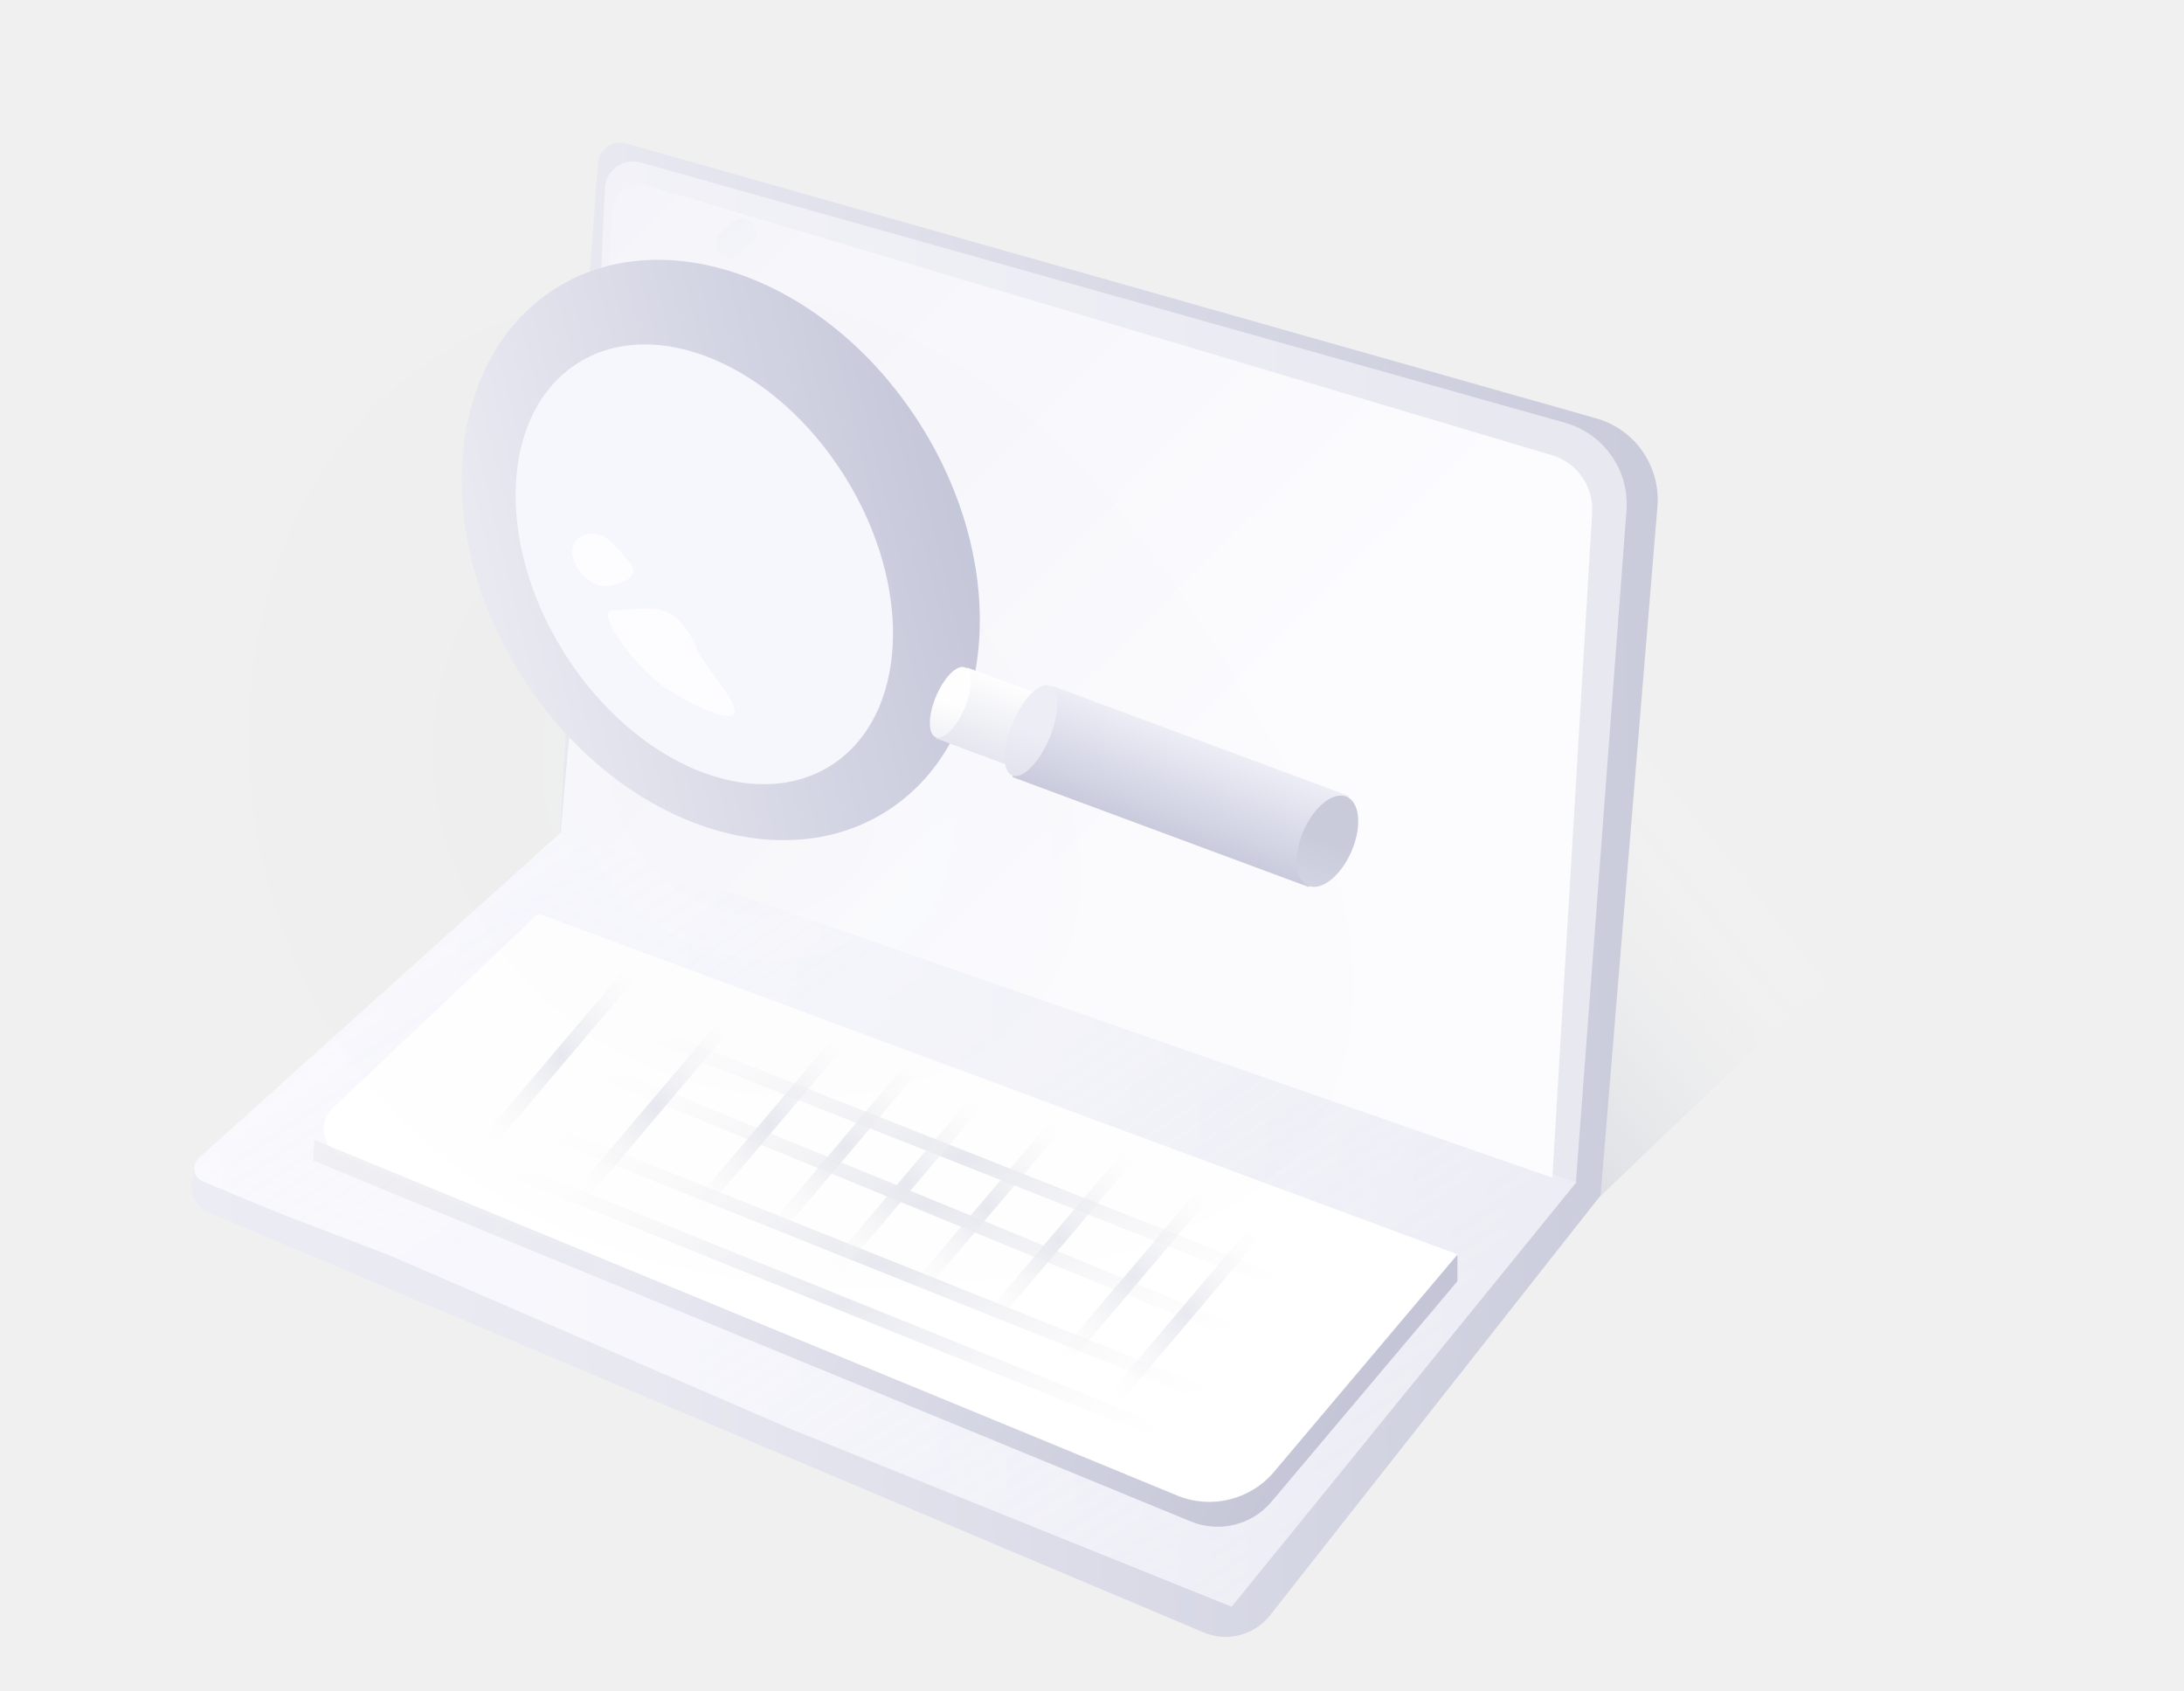
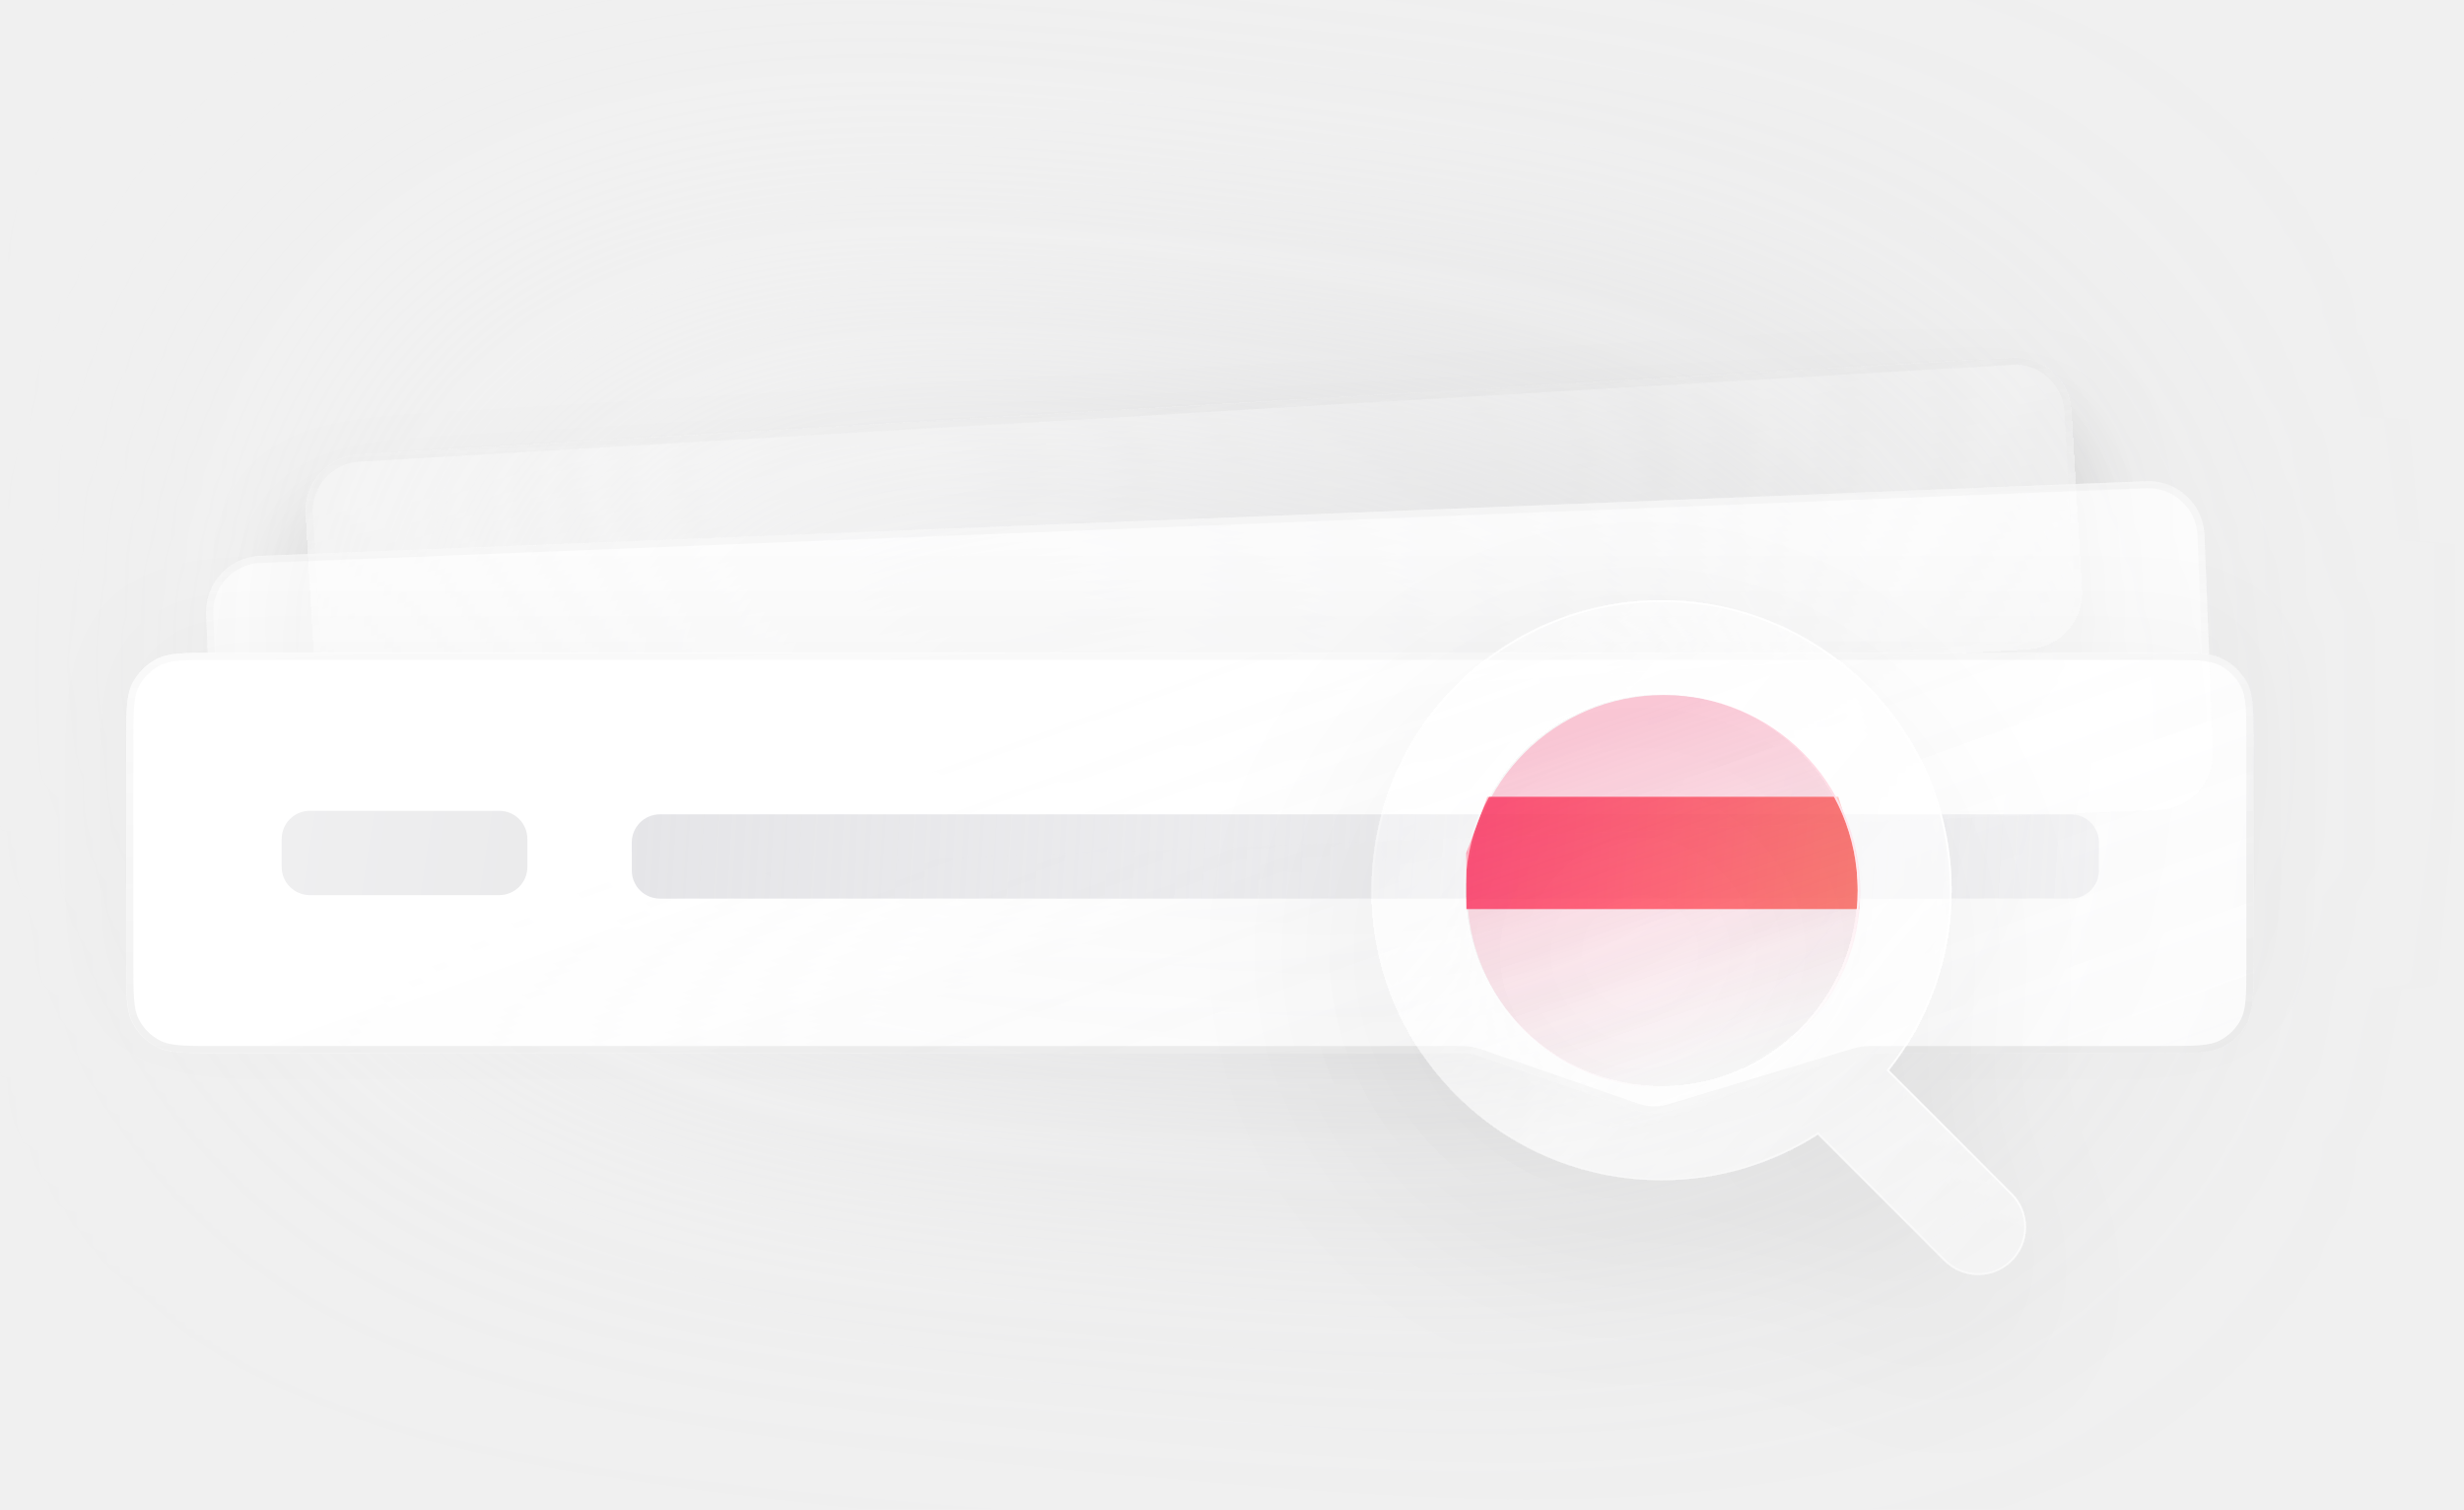
- <svg xmlns="http://www.w3.org/2000/svg" width="155" height="120" fill="none">
-   <path d="m154.22 46.099-40.998 39.146-64.144-30.217L61.48 25.49l92.74 20.609Z" fill="url(#a)" />
-   <path d="m113.594 84.854 4.034-48.893a6 6 0 0 0-4.343-6.266L44.44 10.181a1.57 1.57 0 0 0-1.995 1.392l-.958 12.486-2.52.504-1.007 13.1 2.771 4.409-1.007 17.382-25.49 23.294a2 2 0 0 0 .571 3.32l70.627 29.809c1.66.7 3.584.204 4.7-1.212l23.462-29.811Z" fill="url(#b)" />
-   <path d="m87.408 114.051 24.492-30.16-72.114-24.776-25.673 23.082a1 1 0 0 0 .285 1.667l5.397 2.238 7.866 3.013 28.618 12.384 31.129 12.552Z" fill="url(#c)" />
-   <path d="m89.042 107.214 14.451-18.153-65.29-24.213-14.615 13.838a2 2 0 0 0 .612 3.301l62.514 25.829a2 2 0 0 0 2.328-.602Z" fill="#fff" />
-   <path d="m111.842 83.926 3.59-47.689a6 6 0 0 0-4.356-6.226l-65.609-18.48a2 2 0 0 0-2.54 1.835L40.87 59.115l70.971 24.811Z" fill="url(#d)" />
-   <path d="m110.168 83.591 2.829-47.203a4 4 0 0 0-2.85-4.073L45.993 13.192a2 2 0 0 0-2.567 1.792l-.386 6.167-2.827 3.286-2.757 2.393v11.337l3.653 6.046-1.323 14.902 70.382 24.476Z" fill="url(#e)" />
-   <path d="M101.567 95.305 35.384 69.137" stroke="url(#f)" />
-   <path d="M98.588 99.015 32.396 71.842" stroke="url(#g)" />
-   <path d="M96.62 103.384 28.755 76.227" stroke="url(#h)" />
-   <path d="M93.298 106.093 26.102 78.929" stroke="url(#i)" />
-   <path d="m91.427 84.687-14.57 17.206" stroke="url(#j)" />
-   <path d="M87.72 82.044 73.15 99.249" stroke="url(#k)" />
-   <path d="M82.34 79.415 67.77 96.621" stroke="url(#l)" />
-   <path d="m77.298 77.119-14.57 17.205" stroke="url(#m)" />
-   <path d="m71.594 75.498-14.57 17.205" stroke="url(#n)" />
-   <path d="m67.218 72.86-14.57 17.205" stroke="url(#o)" />
-   <path d="m61.847 71.236-14.57 17.205" stroke="url(#p)" />
-   <path d="m53.801 69.971-7.284 8.603-7.285 8.603" stroke="url(#q)" />
-   <path d="m47.073 66.351-7.285 8.603-7.284 8.602" stroke="url(#r)" />
-   <path d="M103.434 90.945v-1.89l-13.02 15.424a6 6 0 0 1-6.872 1.676L22.304 80.914l-.074 1.468 62.284 25.616a5 5 0 0 0 5.724-1.401l13.196-15.652Z" fill="url(#s)" />
-   <path d="M53.416 15.88a1.05 1.05 0 0 1-.075 1.488l-.798.716a1.027 1.027 0 0 1-1.404-1.497l.766-.75a1.05 1.05 0 0 1 1.511.043Z" fill="url(#t)" fill-opacity=".4" />
-   <g filter="url(#u)">
-     <mask id="w" fill="#fff">
-       <ellipse rx="16.089" ry="22.93" transform="matrix(.82897 -.63026 .55176 .78176 51.155 39.041)" />
+ <svg xmlns="http://www.w3.org/2000/svg" width="351" height="215" viewBox="0 0 351 215" fill="none">
+   <g clip-path="url(#clip0_1189_2664)">
+     <mask id="mask0_1189_2664" style="mask-type:luminance" maskUnits="userSpaceOnUse" x="0" y="0" width="351" height="215">
+       <path d="M351 0H0V215H351V0Z" fill="white" />
    </mask>
-     <path d="M47.913 41.507c1.501 2.127 1.72 3.893 1.709 4.378-.005.194-.033-.258.372-1.156.44-.978 1.322-2.29 2.778-3.397l22.07 31.27c10.56-8.028 14.366-19.794 14.6-29.393.236-9.673-2.885-19.14-8.37-26.913l-33.16 25.21Zm4.859-.175c1.456-1.107 2.926-1.583 3.958-1.724.947-.13 1.353.034 1.174-.02-.45-.135-2.005-.884-3.507-3.012L21.24 61.786c5.485 7.773 13.241 13.716 22.198 16.4 8.888 2.663 20.845 2.445 31.405-5.583l-22.07-31.27Zm1.625-4.756c-1.501-2.127-1.72-3.893-1.709-4.378.005-.194.033.258-.372 1.156-.44.978-1.322 2.29-2.778 3.397L27.468 5.48c-10.56 8.028-14.366 19.794-14.6 29.393-.236 9.673 2.885 19.14 8.37 26.913l33.16-25.21Zm-4.859.175c-1.456 1.107-2.926 1.583-3.958 1.724-.947.13-1.354-.034-1.174.02.449.134 2.005.884 3.507 3.012l33.158-25.21C75.585 8.523 67.83 2.58 58.873-.104 49.984-2.766 38.028-2.548 27.468 5.48l22.07 31.27Z" fill="url(#v)" mask="url(#w)" />
-     <ellipse rx="11.318" ry="17.605" transform="matrix(.83887 -.61593 .53659 .7931 49.985 40.058)" fill="#F6F6FD" />
-     <path transform="matrix(.90428 .33568 -.41702 .94641 68.622 47.386)" fill="url(#x)" d="M0 0h8.086v5.306H0z" />
-     <path transform="matrix(.90428 .33568 -.41702 .94641 74.69 48.684)" fill="url(#y)" d="M0 0h23.267v6.834H0z" />
-     <ellipse rx="1.137" ry="2.6" transform="matrix(.91688 .30592 -.38854 .95644 67.444 49.852)" fill="url(#z)" />
-     <ellipse rx="1.464" ry="3.348" transform="matrix(.91688 .30592 -.38854 .95644 73.172 51.86)" fill="url(#A)" />
-     <ellipse rx="1.923" ry="3.333" transform="matrix(.91688 .30592 -.38854 .95644 94.208 59.714)" fill="url(#B)" />
-     <g style="mix-blend-mode:lighten" opacity=".79" fill="#fff">
-       <path d="M43.279 41.565c-1.877.4-3.729-2.804-1.936-3.534 1.486-.606 2.264.708 3.177 1.676.82.87.57 1.471-1.241 1.858ZM47.02 48.662c-2.117-1.52-4.833-5.283-3.514-5.337 2.927-.118 4.466-.808 6.024 2.88.469 1.109 2.893 3.643 2.587 4.409-.304.765-3.448-.77-5.096-1.952Z" />
+     <g mask="url(#mask0_1189_2664)">
+       <g opacity="0.98" filter="url(#filter0_f_1189_2664)">
+         <path d="M266.731 77.958L75.955 60L70 123.262L260.776 141.22L266.731 77.958Z" fill="url(#paint0_linear_1189_2664)" fill-opacity="0.6" />
+       </g>
+       <g opacity="0.6" filter="url(#filter1_d_1189_2664)">
+         <path d="M286.58 50.968L51.107 64.769C46.697 65.028 43.331 68.813 43.589 73.224L45.083 98.713C45.342 103.123 49.127 106.489 53.537 106.231L289.01 92.43C293.421 92.171 296.787 88.386 296.529 83.976L295.035 58.486C294.776 54.076 290.991 50.71 286.58 50.968Z" fill="url(#paint1_linear_1189_2664)" />
+         <path d="M286.609 51.467L51.137 65.268C47.002 65.511 43.846 69.059 44.088 73.194L45.582 98.683C45.825 102.819 49.373 105.974 53.508 105.732L288.981 91.931C293.116 91.688 296.272 88.14 296.029 84.005L294.535 58.516C294.293 54.38 290.744 51.225 286.609 51.467Z" stroke="url(#paint2_linear_1189_2664)" />
+       </g>
+       <g opacity="0.8">
+         <path d="M305.717 68.549L37.048 79.197C32.634 79.372 29.197 83.093 29.372 87.508L30.595 118.376C30.77 122.79 34.491 126.228 38.906 126.053L307.574 115.404C311.989 115.23 315.426 111.509 315.251 107.094L314.028 76.226C313.853 71.811 310.132 68.374 305.717 68.549Z" fill="url(#paint3_linear_1189_2664)" />
+         <path d="M305.717 68.549L37.048 79.197C32.634 79.372 29.197 83.093 29.372 87.508L30.595 118.376C30.77 122.79 34.491 126.228 38.906 126.053L307.574 115.404C311.989 115.23 315.426 111.509 315.251 107.094L314.028 76.226C313.853 71.811 310.132 68.374 305.717 68.549Z" fill="white" />
+         <path d="M305.737 69.049L37.068 79.697C32.929 79.861 29.707 83.349 29.871 87.488L31.095 118.356C31.259 122.495 34.747 125.717 38.886 125.553L307.555 114.905C311.694 114.741 314.916 111.253 314.752 107.114L313.529 76.246C313.365 72.107 309.876 68.885 305.737 69.049Z" stroke="url(#paint4_linear_1189_2664)" />
+       </g>
+       <g filter="url(#filter2_d_1189_2664)">
+         <path d="M18 105.8C18 101.32 18 99.079 18.872 97.368C19.639 95.863 20.863 94.639 22.368 93.872C24.079 93 26.32 93 30.8 93H308.2C312.68 93 314.921 93 316.632 93.872C318.137 94.639 319.361 95.863 320.128 97.368C321 99.079 321 101.32 321 105.8V137.2C321 141.68 321 143.921 320.128 145.632C319.361 147.137 318.137 148.361 316.632 149.128C314.921 150 312.68 150 308.2 150H267.144C266.435 150 266.081 150 265.729 150.031C265.417 150.059 265.107 150.105 264.8 150.169C264.455 150.241 264.116 150.343 263.437 150.548L239.472 157.798C237.997 158.244 237.26 158.468 236.51 158.547C235.844 158.618 235.172 158.604 234.509 158.508C233.762 158.398 233.034 158.147 231.579 157.643L211.534 150.704C210.774 150.441 210.393 150.309 210.004 150.217C209.658 150.134 209.307 150.075 208.953 150.04C208.555 150 208.152 150 207.347 150H30.8C26.32 150 24.079 150 22.368 149.128C20.863 148.361 19.639 147.137 18.872 145.632C18 143.921 18 141.68 18 137.2V105.8Z" fill="url(#paint5_linear_1189_2664)" />
+         <path d="M18 105.8C18 101.32 18 99.079 18.872 97.368C19.639 95.863 20.863 94.639 22.368 93.872C24.079 93 26.32 93 30.8 93H308.2C312.68 93 314.921 93 316.632 93.872C318.137 94.639 319.361 95.863 320.128 97.368C321 99.079 321 101.32 321 105.8V137.2C321 141.68 321 143.921 320.128 145.632C319.361 147.137 318.137 148.361 316.632 149.128C314.921 150 312.68 150 308.2 150H267.144C266.435 150 266.081 150 265.729 150.031C265.417 150.059 265.107 150.105 264.8 150.169C264.455 150.241 264.116 150.343 263.437 150.548L239.472 157.798C237.997 158.244 237.26 158.468 236.51 158.547C235.844 158.618 235.172 158.604 234.509 158.508C233.762 158.398 233.034 158.147 231.579 157.643L211.534 150.704C210.774 150.441 210.393 150.309 210.004 150.217C209.658 150.134 209.307 150.075 208.953 150.04C208.555 150 208.152 150 207.347 150H30.8C26.32 150 24.079 150 22.368 149.128C20.863 148.361 19.639 147.137 18.872 145.632C18 143.921 18 141.68 18 137.2V105.8Z" fill="white" fill-opacity="0.8" />
+         <path d="M30.8 93.5H308.2C310.448 93.5 312.105 93.5 313.414 93.607C314.717 93.714 315.632 93.923 316.405 94.317C317.816 95.037 318.964 96.184 319.683 97.595C320.077 98.368 320.286 99.283 320.393 100.586C320.5 101.895 320.5 103.552 320.5 105.8V137.2C320.5 139.448 320.5 141.105 320.393 142.414C320.286 143.717 320.077 144.632 319.683 145.405C318.964 146.816 317.816 147.963 316.405 148.683C315.632 149.077 314.717 149.286 313.414 149.393C312.105 149.5 310.448 149.5 308.2 149.5H267.144H267.117C266.434 149.5 266.059 149.5 265.685 149.533C265.354 149.562 265.024 149.611 264.698 149.679C264.331 149.756 263.972 149.864 263.318 150.062L263.293 150.07L239.327 157.32C237.835 157.771 237.15 157.976 236.457 158.05C235.833 158.116 235.202 158.104 234.581 158.013C233.892 157.912 233.215 157.68 231.742 157.17L211.698 150.232L211.669 150.222C210.935 149.968 210.533 149.829 210.119 149.73C209.752 149.643 209.379 149.58 209.003 149.542C208.58 149.5 208.154 149.5 207.378 149.5H207.347H30.8C28.552 149.5 26.895 149.5 25.586 149.393C24.283 149.286 23.369 149.077 22.595 148.683C21.184 147.963 20.037 146.816 19.317 145.405C18.923 144.632 18.714 143.717 18.607 142.414C18.5 141.105 18.5 139.448 18.5 137.2V105.8C18.5 103.552 18.5 101.895 18.607 100.586C18.714 99.283 18.923 98.368 19.317 97.595C20.037 96.184 21.184 95.037 22.595 94.317C23.369 93.923 24.283 93.714 25.586 93.607C26.895 93.5 28.552 93.5 30.8 93.5Z" stroke="url(#paint6_linear_1189_2664)" stroke-opacity="0.3" />
+       </g>
+       <path d="M71.125 115.5H44.125C41.916 115.5 40.125 117.291 40.125 119.5V123.5C40.125 125.709 41.916 127.5 44.125 127.5H71.125C73.334 127.5 75.125 125.709 75.125 123.5V119.5C75.125 117.291 73.334 115.5 71.125 115.5Z" fill="url(#paint7_linear_1189_2664)" fill-opacity="0.4" />
+       <path d="M295 116H94C91.791 116 90 117.791 90 120V124C90 126.209 91.791 128 94 128H295C297.209 128 299 126.209 299 124V120C299 117.791 297.209 116 295 116Z" fill="url(#paint8_linear_1189_2664)" />
+       <path d="M211.875 113.5H261.875L264.375 121.5L264.875 129.5H208.875V121.5L211.875 113.5Z" fill="url(#paint9_linear_1189_2664)" fill-opacity="0.9" />
+       <g filter="url(#filter3_di_1189_2664)">
+         <path fill-rule="evenodd" clip-rule="evenodd" d="M195.387 126.806C195.387 103.994 213.88 85.5 236.693 85.5C259.506 85.5 278 103.994 278 126.806C278 136.498 274.662 145.41 269.073 152.456L286.607 169.989C289.265 172.647 289.265 176.956 286.607 179.614C283.949 182.272 279.639 182.272 276.981 179.614L258.966 161.599C252.54 165.722 244.896 168.113 236.693 168.113C213.88 168.113 195.387 149.619 195.387 126.806ZM236.694 154.749C252.126 154.749 264.636 142.239 264.636 126.806C264.636 111.374 252.126 98.864 236.694 98.864C221.261 98.864 208.751 111.374 208.751 126.806C208.751 142.239 221.261 154.749 236.694 154.749Z" fill="url(#paint10_linear_1189_2664)" fill-opacity="0.6" />
+         <mask id="mask1_1189_2664" style="mask-type:luminance" maskUnits="userSpaceOnUse" x="195" y="85" width="94" height="97">
+           <path fill-rule="evenodd" clip-rule="evenodd" d="M195.387 126.806C195.387 103.994 213.88 85.5 236.693 85.5C259.506 85.5 278 103.994 278 126.806C278 136.498 274.662 145.41 269.073 152.456L286.607 169.989C289.265 172.647 289.265 176.956 286.607 179.614C283.949 182.272 279.639 182.272 276.981 179.614L258.966 161.599C252.54 165.722 244.896 168.113 236.693 168.113C213.88 168.113 195.387 149.619 195.387 126.806ZM236.694 154.749C252.126 154.749 264.636 142.239 264.636 126.806C264.636 111.374 252.126 98.864 236.694 98.864C221.261 98.864 208.751 111.374 208.751 126.806C208.751 142.239 221.261 154.749 236.694 154.749Z" fill="url(#paint11_linear_1189_2664)" />
+         </mask>
+         <g mask="url(#mask1_1189_2664)">
+           <path d="M269.073 152.456L268.878 152.3L268.739 152.475L268.897 152.632L269.073 152.456ZM258.966 161.599L259.143 161.423L259.001 161.28L258.831 161.389L258.966 161.599ZM236.693 85.25C213.742 85.25 195.137 103.855 195.137 126.806H195.637C195.637 104.132 214.018 85.75 236.693 85.75V85.25ZM278.25 126.806C278.25 103.855 259.644 85.25 236.693 85.25V85.75C259.368 85.75 277.75 104.132 277.75 126.806H278.25ZM269.269 152.611C274.892 145.523 278.25 136.556 278.25 126.806H277.75C277.75 136.44 274.432 145.297 268.878 152.3L269.269 152.611ZM286.784 169.812L269.25 152.279L268.897 152.632L286.43 170.166L286.784 169.812ZM286.784 179.791C289.539 177.036 289.539 172.568 286.784 169.812L286.43 170.166C288.99 172.726 288.99 176.877 286.43 179.438L286.784 179.791ZM276.805 179.791C279.56 182.547 284.028 182.547 286.784 179.791L286.43 179.438C283.87 181.998 279.718 181.998 277.158 179.438L276.805 179.791ZM258.79 161.776L276.805 179.791L277.158 179.438L259.143 161.423L258.79 161.776ZM236.693 168.363C244.945 168.363 252.636 165.958 259.101 161.81L258.831 161.389C252.444 165.487 244.846 167.863 236.693 167.863V168.363ZM195.137 126.806C195.137 149.757 213.742 168.363 236.693 168.363V167.863C214.018 167.863 195.637 149.481 195.637 126.806H195.137ZM264.386 126.806C264.386 142.101 251.988 154.499 236.694 154.499V154.999C252.264 154.999 264.886 142.377 264.886 126.806H264.386ZM236.694 99.114C251.988 99.114 264.386 111.512 264.386 126.806H264.886C264.886 111.236 252.264 98.614 236.694 98.614V99.114ZM209.001 126.806C209.001 111.512 221.399 99.114 236.694 99.114V98.614C221.123 98.614 208.501 111.236 208.501 126.806H209.001ZM236.694 154.499C221.399 154.499 209.001 142.101 209.001 126.806H208.501C208.501 142.377 221.123 154.999 236.694 154.999V154.499Z" fill="url(#paint12_linear_1189_2664)" />
+         </g>
+       </g>
+       <path d="M237 155C252.464 155 265 142.464 265 127C265 111.536 252.464 99 237 99C221.536 99 209 111.536 209 127C209 142.464 221.536 155 237 155Z" fill="url(#paint13_linear_1189_2664)" fill-opacity="0.4" />
    </g>
  </g>
  <defs>
-     <radialGradient id="f" cx="0" cy="0" r="1" gradientUnits="userSpaceOnUse" gradientTransform="matrix(.1233 13.38803 -32.968 .30365 68.475 82.221)">
-       <stop stop-color="#E8E9F0" />
-       <stop offset="1" stop-color="#F7F7F7" stop-opacity="0" />
-     </radialGradient>
-     <radialGradient id="g" cx="0" cy="0" r="1" gradientUnits="userSpaceOnUse" gradientTransform="rotate(89.472 -10.363 75.763) scale(13.8907 32.9694)">
-       <stop stop-color="#E8E9F0" />
-       <stop offset="1" stop-color="#F7F7F7" stop-opacity="0" />
-     </radialGradient>
-     <radialGradient id="h" cx="0" cy="0" r="1" gradientUnits="userSpaceOnUse" gradientTransform="rotate(89.472 -13.974 76.537) scale(13.8907 33.8062)">
-       <stop stop-color="#E8E9F0" />
-       <stop offset="1" stop-color="#F7F7F7" stop-opacity="0" />
-     </radialGradient>
-     <radialGradient id="i" cx="0" cy="0" r="1" gradientUnits="userSpaceOnUse" gradientTransform="rotate(89.472 -16.834 76.381) scale(13.8907 33.4715)">
-       <stop stop-color="#E8E9F0" />
-       <stop offset="1" stop-color="#F7F7F7" stop-opacity="0" />
-     </radialGradient>
-     <radialGradient id="j" cx="0" cy="0" r="1" gradientUnits="userSpaceOnUse" gradientTransform="matrix(.0786 8.53486 -7.3634 .06782 84.142 93.29)">
-       <stop stop-color="#E8E9F0" />
-       <stop offset="1" stop-color="#F7F7F7" stop-opacity="0" />
-     </radialGradient>
-     <radialGradient id="k" cx="0" cy="0" r="1" gradientUnits="userSpaceOnUse" gradientTransform="matrix(.0786 8.53486 -7.3634 .06782 80.435 90.646)">
-       <stop stop-color="#E8E9F0" />
-       <stop offset="1" stop-color="#F7F7F7" stop-opacity="0" />
-     </radialGradient>
-     <radialGradient id="l" cx="0" cy="0" r="1" gradientUnits="userSpaceOnUse" gradientTransform="matrix(.0786 8.53486 -7.3634 .06782 75.055 88.018)">
-       <stop stop-color="#E8E9F0" />
-       <stop offset="1" stop-color="#F7F7F7" stop-opacity="0" />
-     </radialGradient>
-     <radialGradient id="m" cx="0" cy="0" r="1" gradientUnits="userSpaceOnUse" gradientTransform="rotate(89.472 -8.25 78.191) scale(8.53522 7.36372)">
-       <stop stop-color="#E8E9F0" />
-       <stop offset="1" stop-color="#F7F7F7" stop-opacity="0" />
-     </radialGradient>
-     <radialGradient id="n" cx="0" cy="0" r="1" gradientUnits="userSpaceOnUse" gradientTransform="matrix(.0786 8.53486 -7.3634 .06782 64.309 84.1)">
-       <stop stop-color="#E8E9F0" />
-       <stop offset="1" stop-color="#F7F7F7" stop-opacity="0" />
-     </radialGradient>
-     <radialGradient id="o" cx="0" cy="0" r="1" gradientUnits="userSpaceOnUse" gradientTransform="matrix(.0786 8.53486 -7.3634 .06782 59.933 81.463)">
-       <stop stop-color="#E8E9F0" />
-       <stop offset="1" stop-color="#F7F7F7" stop-opacity="0" />
-     </radialGradient>
-     <radialGradient id="p" cx="0" cy="0" r="1" gradientUnits="userSpaceOnUse" gradientTransform="matrix(.0786 8.53486 -7.3634 .06782 54.562 79.839)">
-       <stop stop-color="#E8E9F0" />
-       <stop offset="1" stop-color="#F7F7F7" stop-opacity="0" />
-     </radialGradient>
-     <radialGradient id="q" cx="0" cy="0" r="1" gradientUnits="userSpaceOnUse" gradientTransform="matrix(.0786 8.53486 -7.3634 .06782 46.517 78.574)">
-       <stop stop-color="#E8E9F0" />
-       <stop offset="1" stop-color="#F7F7F7" stop-opacity="0" />
-     </radialGradient>
-     <radialGradient id="r" cx="0" cy="0" r="1" gradientUnits="userSpaceOnUse" gradientTransform="matrix(.0786 8.53486 -7.3634 .06782 39.788 74.954)">
-       <stop stop-color="#E8E9F0" />
-       <stop offset="1" stop-color="#F7F7F7" stop-opacity="0" />
-     </radialGradient>
-     <linearGradient id="a" x1="81.938" y1="96.618" x2="125.649" y2="61.843" gradientUnits="userSpaceOnUse">
-       <stop stop-color="#798196" />
-       <stop offset="1" stop-color="#fff" stop-opacity="0" />
+     <filter id="filter0_f_1189_2664" x="-30" y="-40" width="396.731" height="281.22" filterUnits="userSpaceOnUse" color-interpolation-filters="sRGB">
+       <feFlood flood-opacity="0" result="BackgroundImageFix" />
+       <feBlend mode="normal" in="SourceGraphic" in2="BackgroundImageFix" result="shape" />
+       <feGaussianBlur stdDeviation="50" result="effect1_foregroundBlur_1189_2664" />
+     </filter>
+     <filter id="filter1_d_1189_2664" x="30.575" y="46.954" width="278.968" height="81.291" filterUnits="userSpaceOnUse" color-interpolation-filters="sRGB">
+       <feFlood flood-opacity="0" result="BackgroundImageFix" />
+       <feColorMatrix in="SourceAlpha" type="matrix" values="0 0 0 0 0 0 0 0 0 0 0 0 0 0 0 0 0 0 127 0" result="hardAlpha" />
+       <feOffset dy="9" />
+       <feGaussianBlur stdDeviation="6.5" />
+       <feComposite in2="hardAlpha" operator="out" />
+       <feColorMatrix type="matrix" values="0 0 0 0 0 0 0 0 0 0 0 0 0 0 0 0 0 0 0.25 0" />
+       <feBlend mode="normal" in2="BackgroundImageFix" result="effect1_dropShadow_1189_2664" />
+       <feBlend mode="normal" in="SourceGraphic" in2="effect1_dropShadow_1189_2664" result="shape" />
+     </filter>
+     <filter id="filter2_d_1189_2664" x="4" y="74" width="331" height="93.592" filterUnits="userSpaceOnUse" color-interpolation-filters="sRGB">
+       <feFlood flood-opacity="0" result="BackgroundImageFix" />
+       <feColorMatrix in="SourceAlpha" type="matrix" values="0 0 0 0 0 0 0 0 0 0 0 0 0 0 0 0 0 0 127 0" result="hardAlpha" />
+       <feOffset dy="-5" />
+       <feGaussianBlur stdDeviation="7" />
+       <feComposite in2="hardAlpha" operator="out" />
+       <feColorMatrix type="matrix" values="0 0 0 0 0 0 0 0 0 0 0 0 0 0 0 0 0 0 0.02 0" />
+       <feBlend mode="normal" in2="BackgroundImageFix" result="effect1_dropShadow_1189_2664" />
+       <feBlend mode="normal" in="SourceGraphic" in2="effect1_dropShadow_1189_2664" result="shape" />
+     </filter>
+     <filter id="filter3_di_1189_2664" x="167.387" y="69.5" width="143.214" height="146.107" filterUnits="userSpaceOnUse" color-interpolation-filters="sRGB">
+       <feFlood flood-opacity="0" result="BackgroundImageFix" />
+       <feColorMatrix in="SourceAlpha" type="matrix" values="0 0 0 0 0 0 0 0 0 0 0 0 0 0 0 0 0 0 127 0" result="hardAlpha" />
+       <feOffset dx="-3" dy="9" />
+       <feGaussianBlur stdDeviation="12.5" />
+       <feComposite in2="hardAlpha" operator="out" />
+       <feColorMatrix type="matrix" values="0 0 0 0 0 0 0 0 0 0 0 0 0 0 0 0 0 0 0.06 0" />
+       <feBlend mode="normal" in2="BackgroundImageFix" result="effect1_dropShadow_1189_2664" />
+       <feBlend mode="normal" in="SourceGraphic" in2="effect1_dropShadow_1189_2664" result="shape" />
+       <feColorMatrix in="SourceAlpha" type="matrix" values="0 0 0 0 0 0 0 0 0 0 0 0 0 0 0 0 0 0 127 0" result="hardAlpha" />
+       <feOffset dy="4" />
+       <feGaussianBlur stdDeviation="1.5" />
+       <feComposite in2="hardAlpha" operator="arithmetic" k2="-1" k3="1" />
+       <feColorMatrix type="matrix" values="0 0 0 0 1 0 0 0 0 1 0 0 0 0 1 0 0 0 0.08 0" />
+       <feBlend mode="normal" in2="shape" result="effect2_innerShadow_1189_2664" />
+     </filter>
+     <linearGradient id="paint0_linear_1189_2664" x1="267" y1="158" x2="198.094" y2="38.241" gradientUnits="userSpaceOnUse">
+       <stop stop-color="#818186" />
+       <stop offset="0.898" stop-color="#E4E4E7" />
+       <stop offset="1" stop-color="white" />
    </linearGradient>
-     <linearGradient id="b" x1="133.101" y1="113.154" x2="-120.025" y2="121.054" gradientUnits="userSpaceOnUse">
-       <stop stop-color="#C4C6D7" />
-       <stop offset=".342" stop-color="#E8E8F1" />
-       <stop offset="1" stop-color="#FCFCFF" />
+     <linearGradient id="paint1_linear_1189_2664" x1="75.051" y1="66.248" x2="90.1" y2="139.029" gradientUnits="userSpaceOnUse">
+       <stop stop-color="white" stop-opacity="0.4" />
+       <stop offset="1" stop-color="white" stop-opacity="0" />
    </linearGradient>
-     <linearGradient id="c" x1="16.875" y1="35.559" x2="186.189" y2="292.793" gradientUnits="userSpaceOnUse">
-       <stop stop-color="#FAFAFF" />
-       <stop offset="1" stop-color="#FAFAFF" stop-opacity="0" />
+     <linearGradient id="paint2_linear_1189_2664" x1="160.106" y1="55.535" x2="162.455" y2="117.071" gradientUnits="userSpaceOnUse">
+       <stop stop-color="#B6B6B6" stop-opacity="0.16" />
+       <stop offset="1" stop-color="white" stop-opacity="0" />
    </linearGradient>
-     <linearGradient id="d" x1="106.595" y1="60.564" x2="-21.23" y2="60.591" gradientUnits="userSpaceOnUse">
-       <stop stop-color="#E8E8F1" />
-       <stop offset="1" stop-color="#FCFCFF" />
+     <linearGradient id="paint3_linear_1189_2664" x1="65.14" y1="81.335" x2="80.552" y2="163.821" gradientUnits="userSpaceOnUse">
+       <stop stop-color="white" stop-opacity="0.4" />
+       <stop offset="1" stop-color="white" stop-opacity="0" />
    </linearGradient>
-     <linearGradient id="e" x1="-22.247" y1="-48.046" x2="83.204" y2="58.006" gradientUnits="userSpaceOnUse">
-       <stop stop-color="#E8E8F1" />
-       <stop offset="1" stop-color="#FCFCFF" />
+     <linearGradient id="paint4_linear_1189_2664" x1="161.565" y1="71.038" x2="162.871" y2="127.567" gradientUnits="userSpaceOnUse">
+       <stop stop-color="#C8C8C8" stop-opacity="0.16" />
+       <stop offset="1" stop-color="white" stop-opacity="0" />
    </linearGradient>
-     <linearGradient id="s" x1="87.341" y1="113.38" x2="-2.963" y2="56.7" gradientUnits="userSpaceOnUse">
-       <stop stop-color="#C4C6D7" />
-       <stop offset=".442" stop-color="#E8E8F1" />
-       <stop offset="1" stop-color="#EBEBEB" stop-opacity="0" />
+     <linearGradient id="paint5_linear_1189_2664" x1="29" y1="144" x2="118.196" y2="391.383" gradientUnits="userSpaceOnUse">
+       <stop stop-color="white" />
+       <stop offset="0.128" stop-color="white" stop-opacity="0.28" />
+       <stop offset="0.349" stop-color="#E4E4E7" stop-opacity="0.15" />
+       <stop offset="0.776" stop-color="#E4E4E7" />
    </linearGradient>
-     <linearGradient id="t" x1="50.816" y1="14.27" x2="53.304" y2="18.657" gradientUnits="userSpaceOnUse">
-       <stop stop-color="#E6ECEF" />
-       <stop offset="1" stop-color="#E6ECEF" stop-opacity="0" />
-       <stop offset="1" stop-color="#EAF4FA" stop-opacity="0" />
+     <linearGradient id="paint6_linear_1189_2664" x1="105" y1="26" x2="111.589" y2="153.624" gradientUnits="userSpaceOnUse">
+       <stop stop-color="white" stop-opacity="0.16" />
+       <stop offset="1" stop-color="#9A9A9A" stop-opacity="0.53" />
    </linearGradient>
-     <linearGradient id="v" x1="84.819" y1="44.087" x2="37.963" y2="55.293" gradientUnits="userSpaceOnUse">
-       <stop stop-color="#B6B9D0" />
-       <stop offset="1" stop-color="#E9E9F1" />
+     <linearGradient id="paint7_linear_1189_2664" x1="37.358" y1="115.5" x2="106.32" y2="126.101" gradientUnits="userSpaceOnUse">
+       <stop stop-color="#D8D8DB" />
+       <stop offset="1" stop-color="#C3C3C6" />
    </linearGradient>
-     <linearGradient id="x" x1="4.043" y1="0" x2="4.043" y2="5.306" gradientUnits="userSpaceOnUse">
-       <stop stop-color="#FEFEFE" />
-       <stop offset="1" stop-color="#E5E6EF" />
+     <linearGradient id="paint8_linear_1189_2664" x1="73.48" y1="116" x2="487.954" y2="141.831" gradientUnits="userSpaceOnUse">
+       <stop stop-color="#E4E4E7" />
+       <stop offset="1" stop-color="#EDEDF0" stop-opacity="0.18" />
    </linearGradient>
-     <linearGradient id="y" x1="11.634" y1="0" x2="11.634" y2="6.834" gradientUnits="userSpaceOnUse">
-       <stop stop-color="#EDEDF6" />
-       <stop offset="1" stop-color="#C9CBDD" />
+     <linearGradient id="paint9_linear_1189_2664" x1="190.208" y1="121.5" x2="297.494" y2="130.1" gradientUnits="userSpaceOnUse">
+       <stop stop-color="#FD366E" />
+       <stop offset="1" stop-color="#FE9567" />
    </linearGradient>
-     <linearGradient id="z" x1="1.137" y1="0" x2="1.137" y2="5.2" gradientUnits="userSpaceOnUse">
-       <stop stop-color="#FEFEFE" />
-       <stop offset="1" stop-color="#E5E6EF" />
+     <linearGradient id="paint10_linear_1189_2664" x1="195" y1="78" x2="327.644" y2="190.14" gradientUnits="userSpaceOnUse">
+       <stop stop-color="white" stop-opacity="0" />
+       <stop offset="0.323" stop-color="white" stop-opacity="0.843" />
+       <stop offset="0.432" stop-color="white" />
+       <stop offset="0.641" stop-color="white" stop-opacity="0.807" />
+       <stop offset="1" stop-color="white" stop-opacity="0" />
    </linearGradient>
-     <linearGradient id="A" x1="1.464" y1="0" x2="1.464" y2="6.697" gradientUnits="userSpaceOnUse">
-       <stop stop-color="#EDEDF6" />
-       <stop offset="1" stop-color="#D9D9E6" />
+     <linearGradient id="paint11_linear_1189_2664" x1="276.172" y1="144.861" x2="222.966" y2="197.053" gradientUnits="userSpaceOnUse">
+       <stop stop-color="white" />
+       <stop offset="1" stop-color="white" stop-opacity="0" />
    </linearGradient>
-     <linearGradient id="B" x1="1.923" y1="0" x2="1.923" y2="6.666" gradientUnits="userSpaceOnUse">
-       <stop stop-color="#C9CBDB" />
-       <stop offset="1" stop-color="#DCDCE8" />
+     <linearGradient id="paint12_linear_1189_2664" x1="276.172" y1="144.861" x2="222.966" y2="197.053" gradientUnits="userSpaceOnUse">
+       <stop stop-color="white" />
+       <stop offset="1" stop-color="white" stop-opacity="0" />
    </linearGradient>
-     <filter id="u" x=".771" y="2.443" width="127.625" height="108.519" filterUnits="userSpaceOnUse" color-interpolation-filters="sRGB">
-       <feFlood flood-opacity="0" result="BackgroundImageFix" />
-       <feColorMatrix in="SourceAlpha" values="0 0 0 0 0 0 0 0 0 0 0 0 0 0 0 0 0 0 127 0" result="hardAlpha" />
-       <feOffset dy="16" />
-       <feGaussianBlur stdDeviation="16" />
-       <feColorMatrix values="0 0 0 0 0.216 0 0 0 0 0.231 0 0 0 0 0.302 0 0 0 0.02 0" />
-       <feBlend in2="BackgroundImageFix" result="effect1_dropShadow_5537_63807" />
-       <feBlend in="SourceGraphic" in2="effect1_dropShadow_5537_63807" result="shape" />
-     </filter>
+     <linearGradient id="paint13_linear_1189_2664" x1="219.818" y1="105.364" x2="237" y2="155" gradientUnits="userSpaceOnUse">
+       <stop stop-color="#FD366E" stop-opacity="0.64" />
+       <stop offset="1" stop-color="#FD366E" stop-opacity="0" />
+     </linearGradient>
+     <clipPath id="clip0_1189_2664">
+       <rect width="351" height="215" fill="white" />
+     </clipPath>
  </defs>
</svg>
